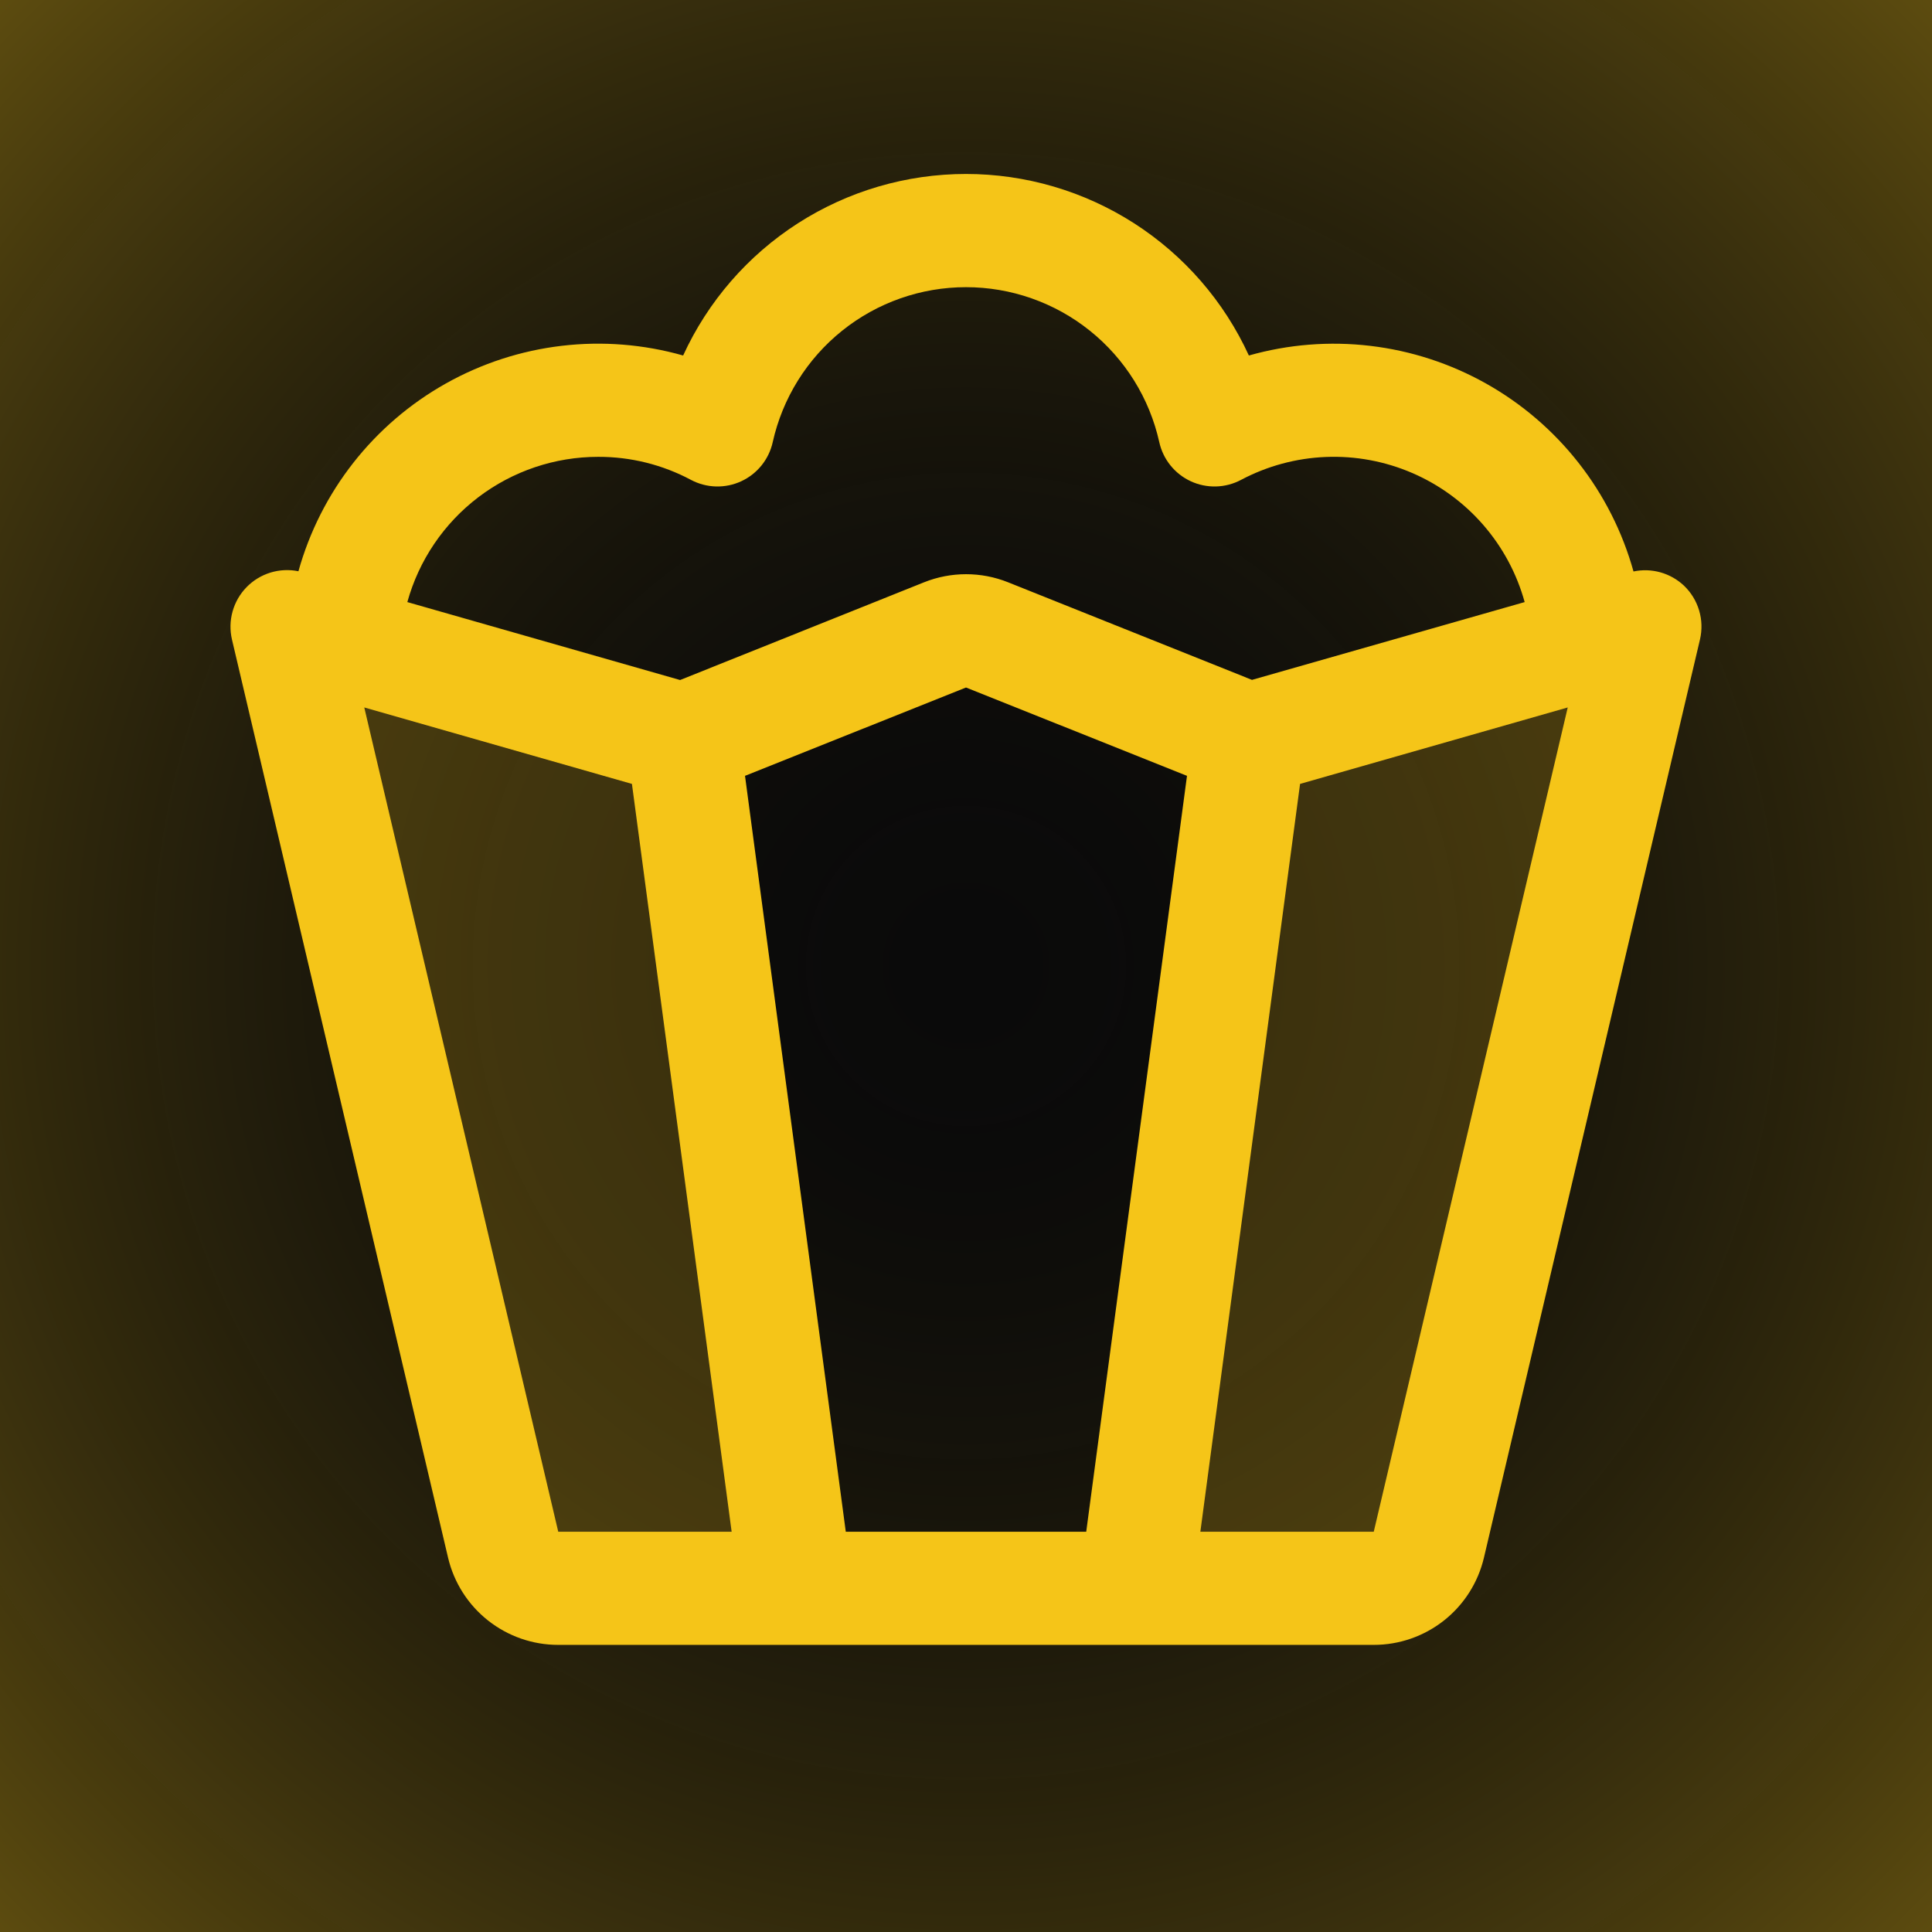
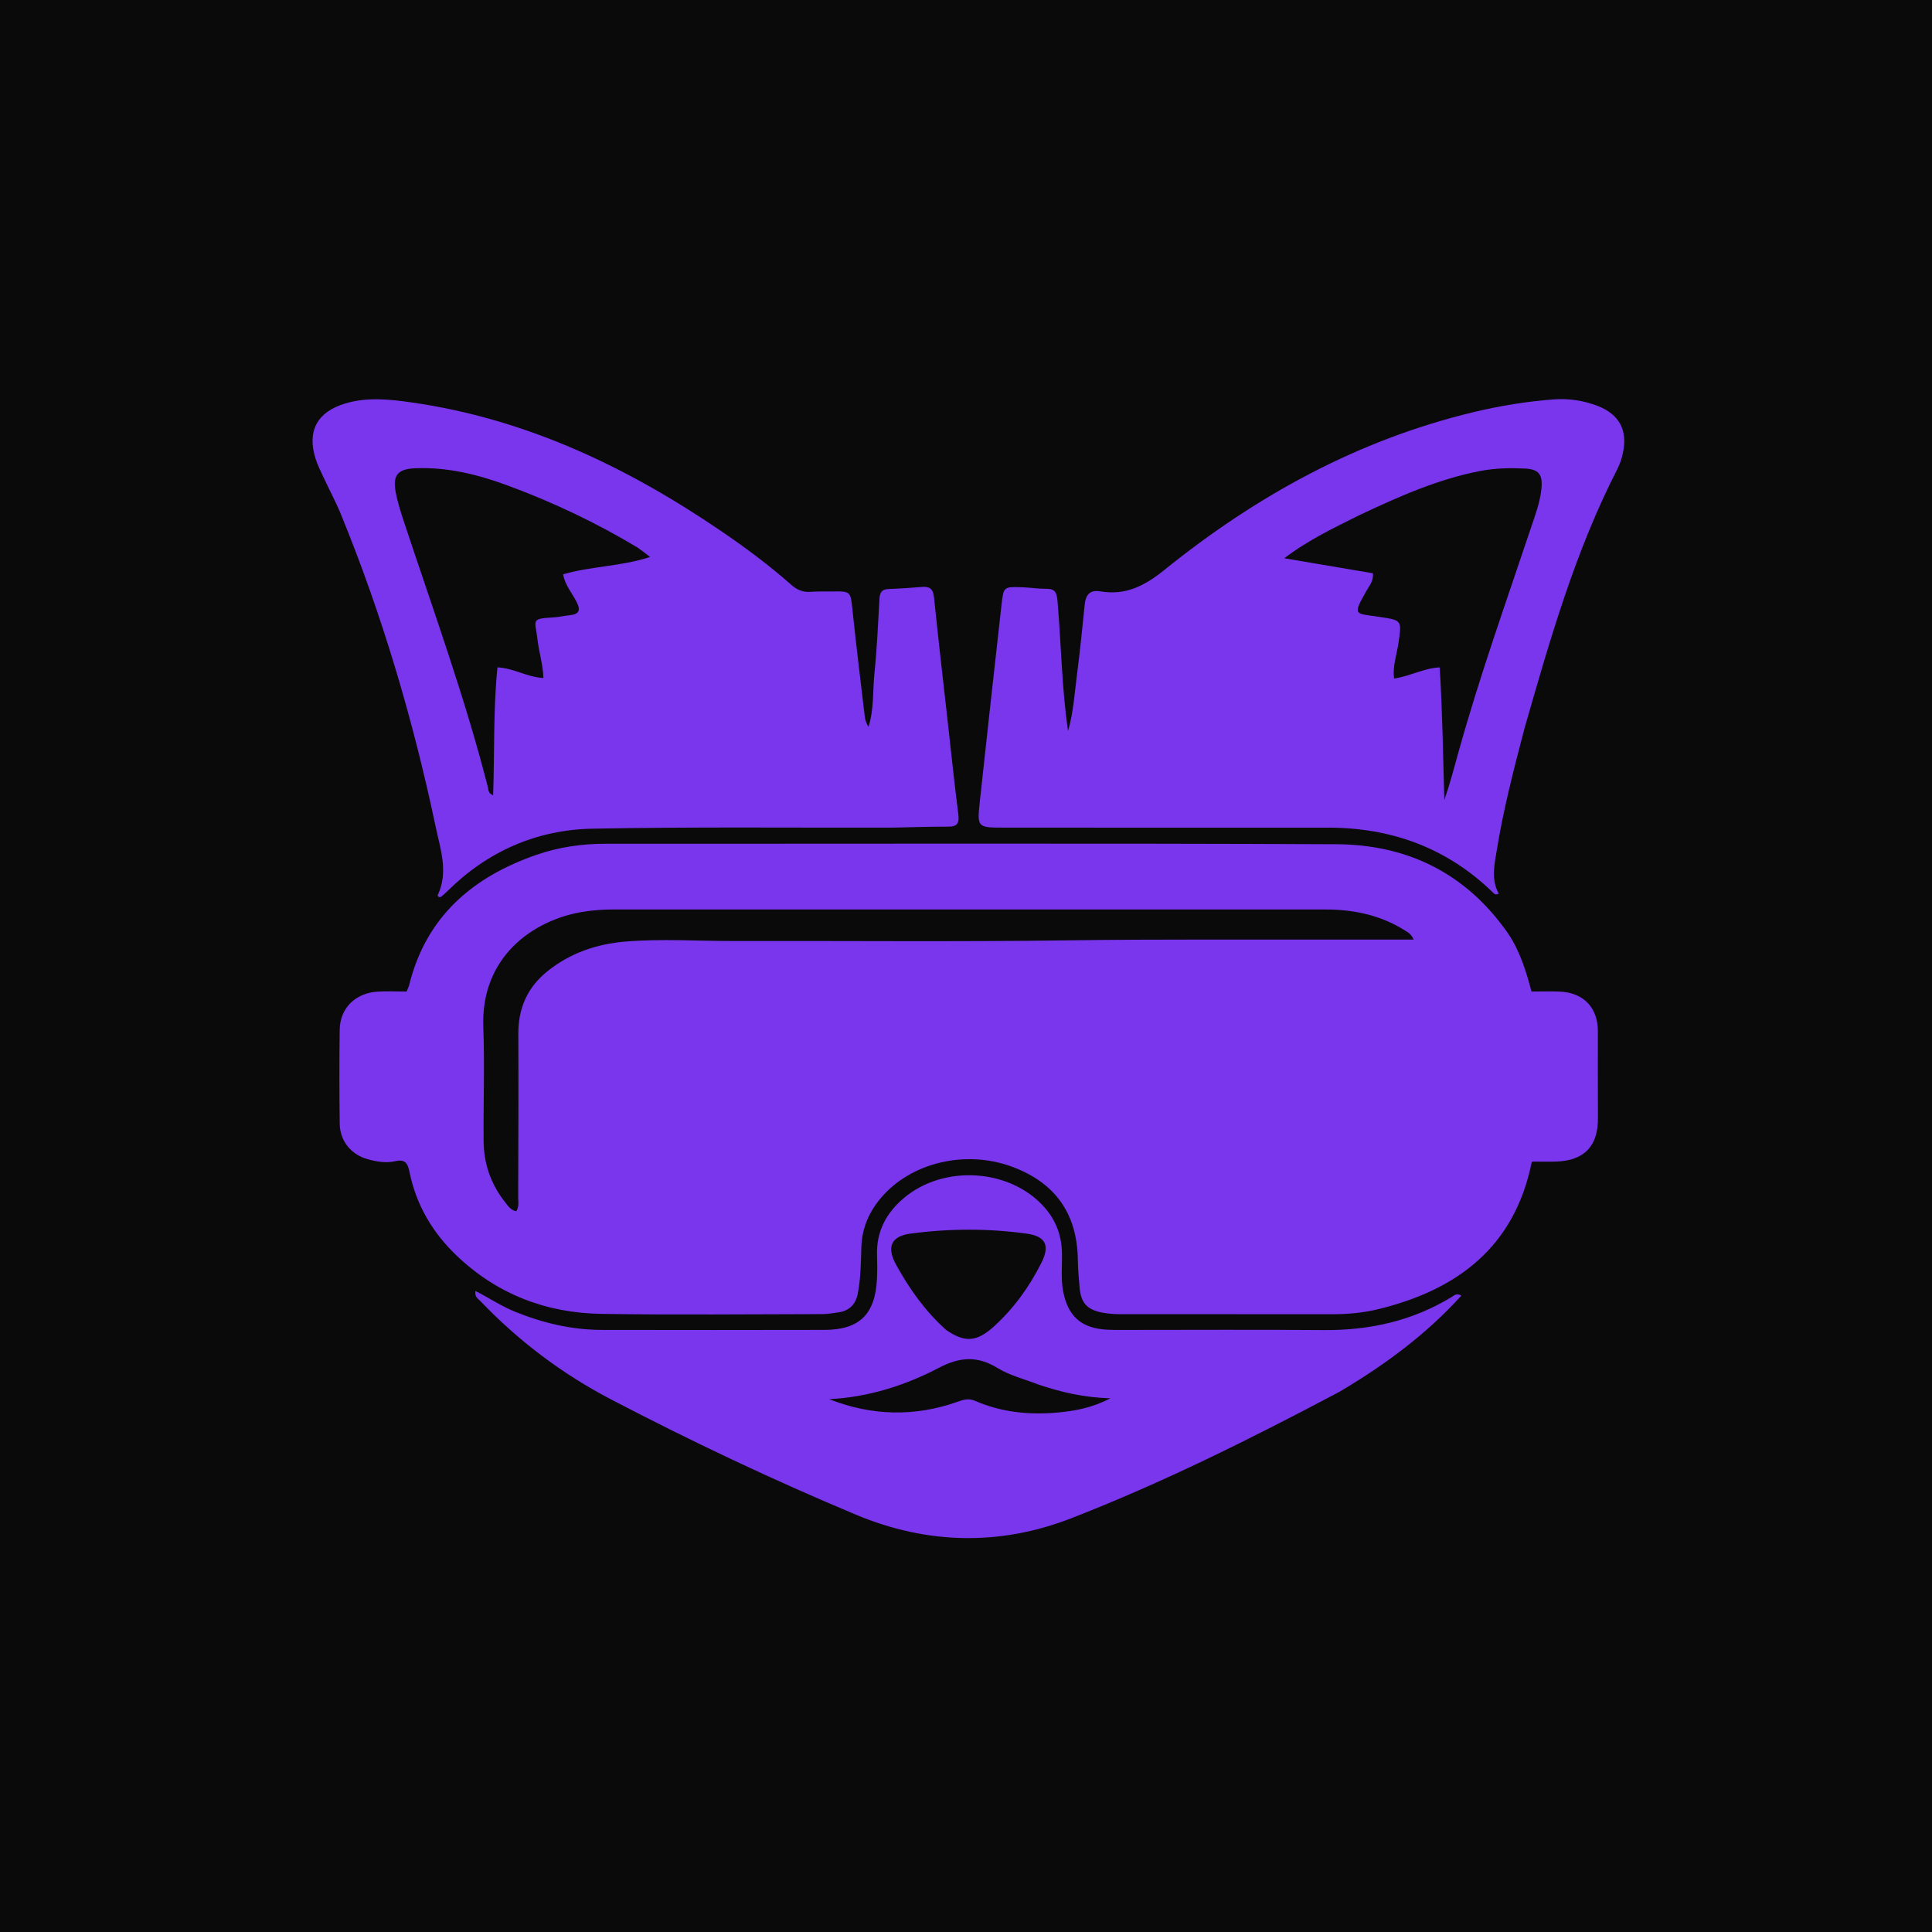
<svg xmlns="http://www.w3.org/2000/svg" width="1080" height="1080" viewBox="0 0 1080 1080" fill="none">
  <rect width="1080" height="1080" fill="#0A0A0A" />
-   <rect width="1080" height="1080" fill="url(#paint0_radial_56_224)" />
-   <path opacity="0.2" d="M381.875 413.5L445.125 887.875H312.063C304.932 887.877 298.009 885.469 292.419 881.041C286.829 876.613 282.899 870.426 281.268 863.484L160.5 350.25L381.875 413.5ZM698.125 413.5L634.875 887.875H767.937C775.068 887.877 781.991 885.469 787.581 881.041C793.171 876.613 797.101 870.426 798.732 863.484L919.5 350.25L698.125 413.5Z" fill="#F5C518" />
-   <path d="M941.323 327.36C937.609 323.869 933.107 321.326 928.2 319.95C923.292 318.573 918.124 318.403 913.137 319.454C906.996 297.379 896.554 276.734 882.41 258.707C868.267 240.679 850.701 225.624 830.722 214.405C810.742 203.187 788.743 196.027 765.988 193.336C743.234 190.645 720.171 192.477 698.126 198.726C684.251 168.447 661.974 142.789 633.944 124.801C605.913 106.812 573.307 97.25 540.001 97.25C506.695 97.25 474.089 106.812 446.059 124.801C418.028 142.789 395.751 168.447 381.876 198.726C359.837 192.468 336.778 190.627 314.024 193.308C291.271 195.988 269.271 203.137 249.289 214.344C229.306 225.551 211.735 240.595 197.583 258.613C183.432 276.631 172.979 297.266 166.826 319.335C161.631 318.269 156.251 318.527 151.182 320.084C146.112 321.642 141.516 324.449 137.815 328.248C134.114 332.047 131.429 336.715 130.005 341.824C128.581 346.933 128.465 352.318 129.667 357.483L250.474 870.757C253.745 884.634 261.607 896.999 272.787 905.846C283.966 914.694 297.807 919.505 312.064 919.499H767.938C782.195 919.505 796.036 914.694 807.216 905.846C818.395 896.999 826.258 884.634 829.528 870.757L950.296 357.483C951.556 352.115 951.391 346.512 949.816 341.228C948.242 335.944 945.314 331.163 941.323 327.36ZM334.439 255.374C352.513 255.327 370.317 259.754 386.264 268.261C390.569 270.544 395.343 271.802 400.214 271.936C405.086 272.07 409.922 271.076 414.345 269.033C418.769 266.989 422.661 263.951 425.717 260.155C428.773 256.36 430.91 251.909 431.962 247.151C437.436 222.58 451.123 200.608 470.764 184.861C490.405 169.114 514.827 160.533 540.001 160.533C565.175 160.533 589.597 169.114 609.238 184.861C628.88 200.608 642.566 222.58 648.04 247.151C649.092 251.909 651.23 256.36 654.286 260.155C657.342 263.951 661.233 266.989 665.657 269.033C670.081 271.076 674.917 272.07 679.788 271.936C684.659 271.802 689.433 270.544 693.738 268.261C708.377 260.496 724.572 256.117 741.129 255.447C757.686 254.776 774.183 257.832 789.401 264.388C804.62 270.945 818.172 280.834 829.058 293.327C839.944 305.821 847.886 320.599 852.298 336.571L699.866 380.055L563.522 325.502C548.448 319.475 531.633 319.475 516.559 325.502L380.176 380.134L227.704 336.571C234.159 313.222 248.094 292.635 267.375 277.968C286.655 263.3 310.214 255.363 334.439 255.374ZM663.536 433.699L607.204 856.249H472.798L416.466 433.699L540.001 384.325L663.536 433.699ZM203.63 395.473L353.256 438.206L408.995 856.249H312.064L203.63 395.473ZM767.938 856.249H671.008L726.747 438.206L876.373 395.473L767.938 856.249Z" fill="#F5C518" />
-   <defs>
-     <radialGradient id="paint0_radial_56_224" cx="0" cy="0" r="1" gradientUnits="userSpaceOnUse" gradientTransform="translate(540 540) rotate(90) scale(927)">
-       <stop stop-color="#0A0A0A" stop-opacity="0" />
-       <stop offset="1" stop-color="#F5C518" stop-opacity="0.5" />
-     </radialGradient>
-   </defs>
+   <path d="M843.074 521.868C849.934 532.154 853.22 543.409 856.119 554.271C861.837 554.271 866.906 554.086 871.957 554.307C885.199 554.885 893.2 563.271 893.215 576.382C893.232 592.568 893.14 608.755 893.263 624.94C893.383 640.545 885.775 648.713 870.109 649.315C865.731 649.484 861.341 649.341 856.641 649.341C856.671 649.301 856.247 649.615 856.168 650C846.491 697.186 814.602 721.121 770.267 731.884C761.863 733.924 753.24 734.678 744.554 734.668C704.864 734.623 665.174 734.668 625.485 734.616C622.404 734.612 619.276 734.35 616.253 733.775C607.782 732.164 604.33 728.428 603.526 720.044C603.019 714.753 602.601 709.435 602.517 704.123C602.116 678.655 590.164 661.496 566.336 652.43C540.054 642.431 508.99 649.764 492.165 669.98C485.584 677.887 481.781 686.858 481.492 697.293C481.253 705.909 481.157 714.551 479.52 723.072C478.325 729.289 474.654 732.84 468.393 733.671C465.546 734.049 462.685 734.591 459.83 734.595C418.589 734.65 377.339 735.113 336.107 734.462C305.318 733.976 277.972 723.519 255.378 702.01C241.853 689.134 232.703 673.681 228.946 655.311C227.953 650.452 226.709 647.794 220.836 649.141C215.896 650.273 210.666 649.4 205.697 648.056C196.372 645.533 190.031 637.917 189.903 628.214C189.671 610.7 189.65 593.179 189.885 575.666C190.046 563.622 198.591 555.127 210.996 554.334C216.269 553.997 221.582 554.278 227.264 554.278C227.723 553.119 228.446 551.755 228.811 550.3C238.364 512.222 264.318 490.156 299.972 477.812C312.385 473.514 325.305 471.66 338.517 471.665C474.66 471.719 610.804 471.335 746.944 471.926C786.66 472.099 819.573 488.074 843.074 521.868ZM749.606 525.229C762.944 525.229 776.282 525.229 790.218 525.229C788.739 521.933 786.872 521.068 785.211 520.028C771.632 511.53 756.674 508.402 740.826 508.406C608.232 508.446 475.637 508.442 343.043 508.401C337.032 508.399 331.097 508.815 325.182 509.825C298.228 514.427 268.706 534.653 270.175 574.146C270.966 595.403 270.167 616.714 270.348 637.999C270.455 650.553 274.417 661.943 282.226 671.863C283.923 674.018 285.488 676.533 288.595 677.117C290.295 674.37 289.658 671.653 289.665 669.077C289.748 638.7 289.882 608.323 289.744 577.947C289.679 563.684 294.76 552.043 305.857 543.069C318.706 532.678 333.645 527.639 349.905 526.319C370.05 524.683 390.224 526.076 410.385 526.032C472.906 525.892 535.425 526.519 597.95 525.651C648.051 524.955 698.166 525.33 749.606 525.229Z" fill="#7936EC" />
+   <path d="M498.741 462.656C442.415 462.762 386.741 462.17 331.1 463.246C299.866 463.851 272.48 475.936 250.039 498.218C248.944 499.305 247.78 500.328 246.582 501.3C246.296 501.532 245.746 501.438 245.308 501.491C245.066 501.147 244.55 500.671 244.639 500.485C250.826 487.573 246.187 474.743 243.56 462.273C230.97 402.535 213.754 344.143 190.61 287.585C187.761 280.623 184.164 273.97 180.996 267.135C179.322 263.522 177.478 259.934 176.312 256.15C171.567 240.752 177.475 230.203 192.968 225.548C205.241 221.86 217.583 223.185 229.871 224.93C294.098 234.054 350.876 261.185 403.846 297.364C417.217 306.496 430.189 316.192 442.332 326.926C445.535 329.758 448.885 331.157 453.171 330.836C457.144 330.538 461.149 330.678 465.141 330.624C475.709 330.482 475.437 330.511 476.591 341.478C478.674 361.286 481.094 381.059 483.447 400.837C483.671 402.716 484.419 404.532 485.47 406.355C488.642 396.567 487.792 386.375 488.815 376.429C490.241 362.558 490.842 348.599 491.627 334.668C491.824 331.178 493.013 329.389 496.719 329.259C502.915 329.04 509.11 328.631 515.289 328.105C519.618 327.736 521.629 329.12 522.109 333.822C524.447 356.719 527.113 379.583 529.674 402.457C531.643 420.049 533.473 437.659 535.709 455.217C536.341 460.18 535.15 462.132 529.986 462.109C519.794 462.064 509.599 462.448 498.741 462.656ZM356.537 306.18C333.308 292.199 308.923 280.65 283.486 271.284C266.937 265.19 250.048 261.052 232.247 261.753C222.395 262.141 219.397 265.542 221.209 275.189C222.225 280.602 223.915 285.919 225.648 291.164C241.966 340.556 259.814 389.461 272.71 439.936C273.092 441.43 272.758 443.38 275.66 444.582C276.502 420.543 275.677 396.889 278.076 373.055C287.11 373.473 294.689 378.561 303.761 378.995C303.579 371.46 301.27 364.711 300.502 357.765C299.237 346.329 296.141 345.889 309.803 345.095C312.665 344.928 315.49 344.19 318.351 343.922C323.515 343.438 324.826 341.383 322.337 336.504C319.789 331.508 315.837 327.09 314.768 321.042C330.567 316.452 346.867 316.726 363.416 311.35C360.433 309.054 358.886 307.862 356.537 306.18Z" fill="#7936EC" />
+   <path d="M852.12 407.47C846.194 430.053 840.503 452.131 836.813 474.664C835.437 483.073 833.38 491.498 837.788 499.527C835.944 500.555 835.219 499.554 834.469 498.827C808.771 473.93 777.767 462.634 742.271 462.658C681.959 462.697 621.647 462.658 561.335 462.642C546.35 462.638 546.162 462.599 547.707 448.214C551.654 411.463 555.754 374.729 559.864 337.995C560.983 327.993 561.102 327.941 571.168 328.274C575.814 328.427 580.452 329.17 585.09 329.138C589.901 329.105 590.757 331.559 591.126 335.761C593.253 359.994 593.482 384.375 597.04 408.584C600.077 398.272 600.678 387.578 602.045 377.034C603.722 364.09 605.045 351.097 606.343 338.108C606.898 332.56 609.116 329.562 615.183 330.58C629.267 332.944 639.835 327.522 650.994 318.521C702.277 277.154 759.041 245.917 823.664 230.392C838.333 226.868 853.189 224.444 868.22 223.278C876.694 222.62 885.041 223.826 893.02 226.888C905.165 231.548 910.024 240.535 907.203 253.277C906.537 256.281 905.587 259.323 904.187 262.05C880.558 308.088 866.417 357.517 852.12 407.47ZM759.718 288.049C746 294.967 732.002 301.412 717.922 312.073C735.83 315.107 751.751 317.804 767.494 320.471C767.807 324.975 765.527 327.351 764.043 329.962C755.778 344.505 757.213 342.725 771.387 344.881C783.846 346.775 783.59 346.735 781.704 359.753C780.784 366.099 778.376 372.373 779.3 379.3C788.247 378.002 795.921 373.509 804.809 373.065C806.346 398.315 806.685 422.74 807.39 447.237C810.523 438.197 812.889 429.073 815.42 419.996C827.144 377.96 841.81 336.873 855.65 295.52C858.106 288.179 860.91 280.891 861.672 273.126C862.453 265.157 860.143 262.291 852.347 261.916C844.17 261.523 835.963 261.682 827.862 263.213C804.124 267.702 782.292 277.444 759.718 288.049Z" fill="#7936EC" />
+   <path d="M748.678 778.068C699.457 804.139 650.03 828.832 598.583 848.812C558.943 864.207 518.174 863.336 478.636 846.789C432.01 827.275 386.323 805.652 341.52 782.253C314.229 768 289.84 749.609 268.52 727.297C267.262 725.98 265.152 724.993 265.812 721.651C273.433 725.594 280.37 730.222 288.095 733.338C303.686 739.628 319.732 743.408 336.569 743.429C378.029 743.481 419.488 743.539 460.948 743.42C480.413 743.364 489.229 734.681 490.214 715.073C490.436 710.65 490.419 706.202 490.267 701.774C489.815 688.587 495.282 678.192 505.117 669.833C527.594 650.73 564.979 653.237 584.054 675.128C590.261 682.251 593.374 690.583 593.63 700.03C593.827 707.33 592.923 714.683 594.315 721.924C597.019 735.989 604.646 742.563 618.944 743.314C621.598 743.453 624.262 743.444 626.922 743.445C664.613 743.45 702.305 743.217 739.993 743.523C765.654 743.732 789.666 738.366 811.693 724.911C812.904 724.171 814.081 722.743 816.942 724.23C797.128 746.083 774.025 763.077 748.678 778.068ZM528.919 743.469C539.258 750.567 545.922 750.286 555.638 741.471C566.732 731.405 575.383 719.334 582.112 706.011C587.016 696.301 584.63 691.099 573.939 689.617C552.389 686.632 530.672 686.731 509.122 689.565C498.026 691.024 495.466 697.146 500.972 707.083C508.295 720.297 516.858 732.65 528.919 743.469ZM579.913 773.777C572.494 770.86 564.486 768.907 557.789 764.81C546.431 757.863 536.703 758.406 524.809 764.635C505.858 774.558 485.378 781.027 463.562 782.149C487.432 791.531 511.371 792.092 535.454 783.542C538.624 782.417 541.473 781.524 544.989 783.056C559.749 789.488 575.354 791.067 591.209 789.617C600.788 788.741 610.322 787.054 620.684 781.672C605.854 781.19 593.239 778.323 579.913 773.777Z" fill="#7936EC" />
</svg>
